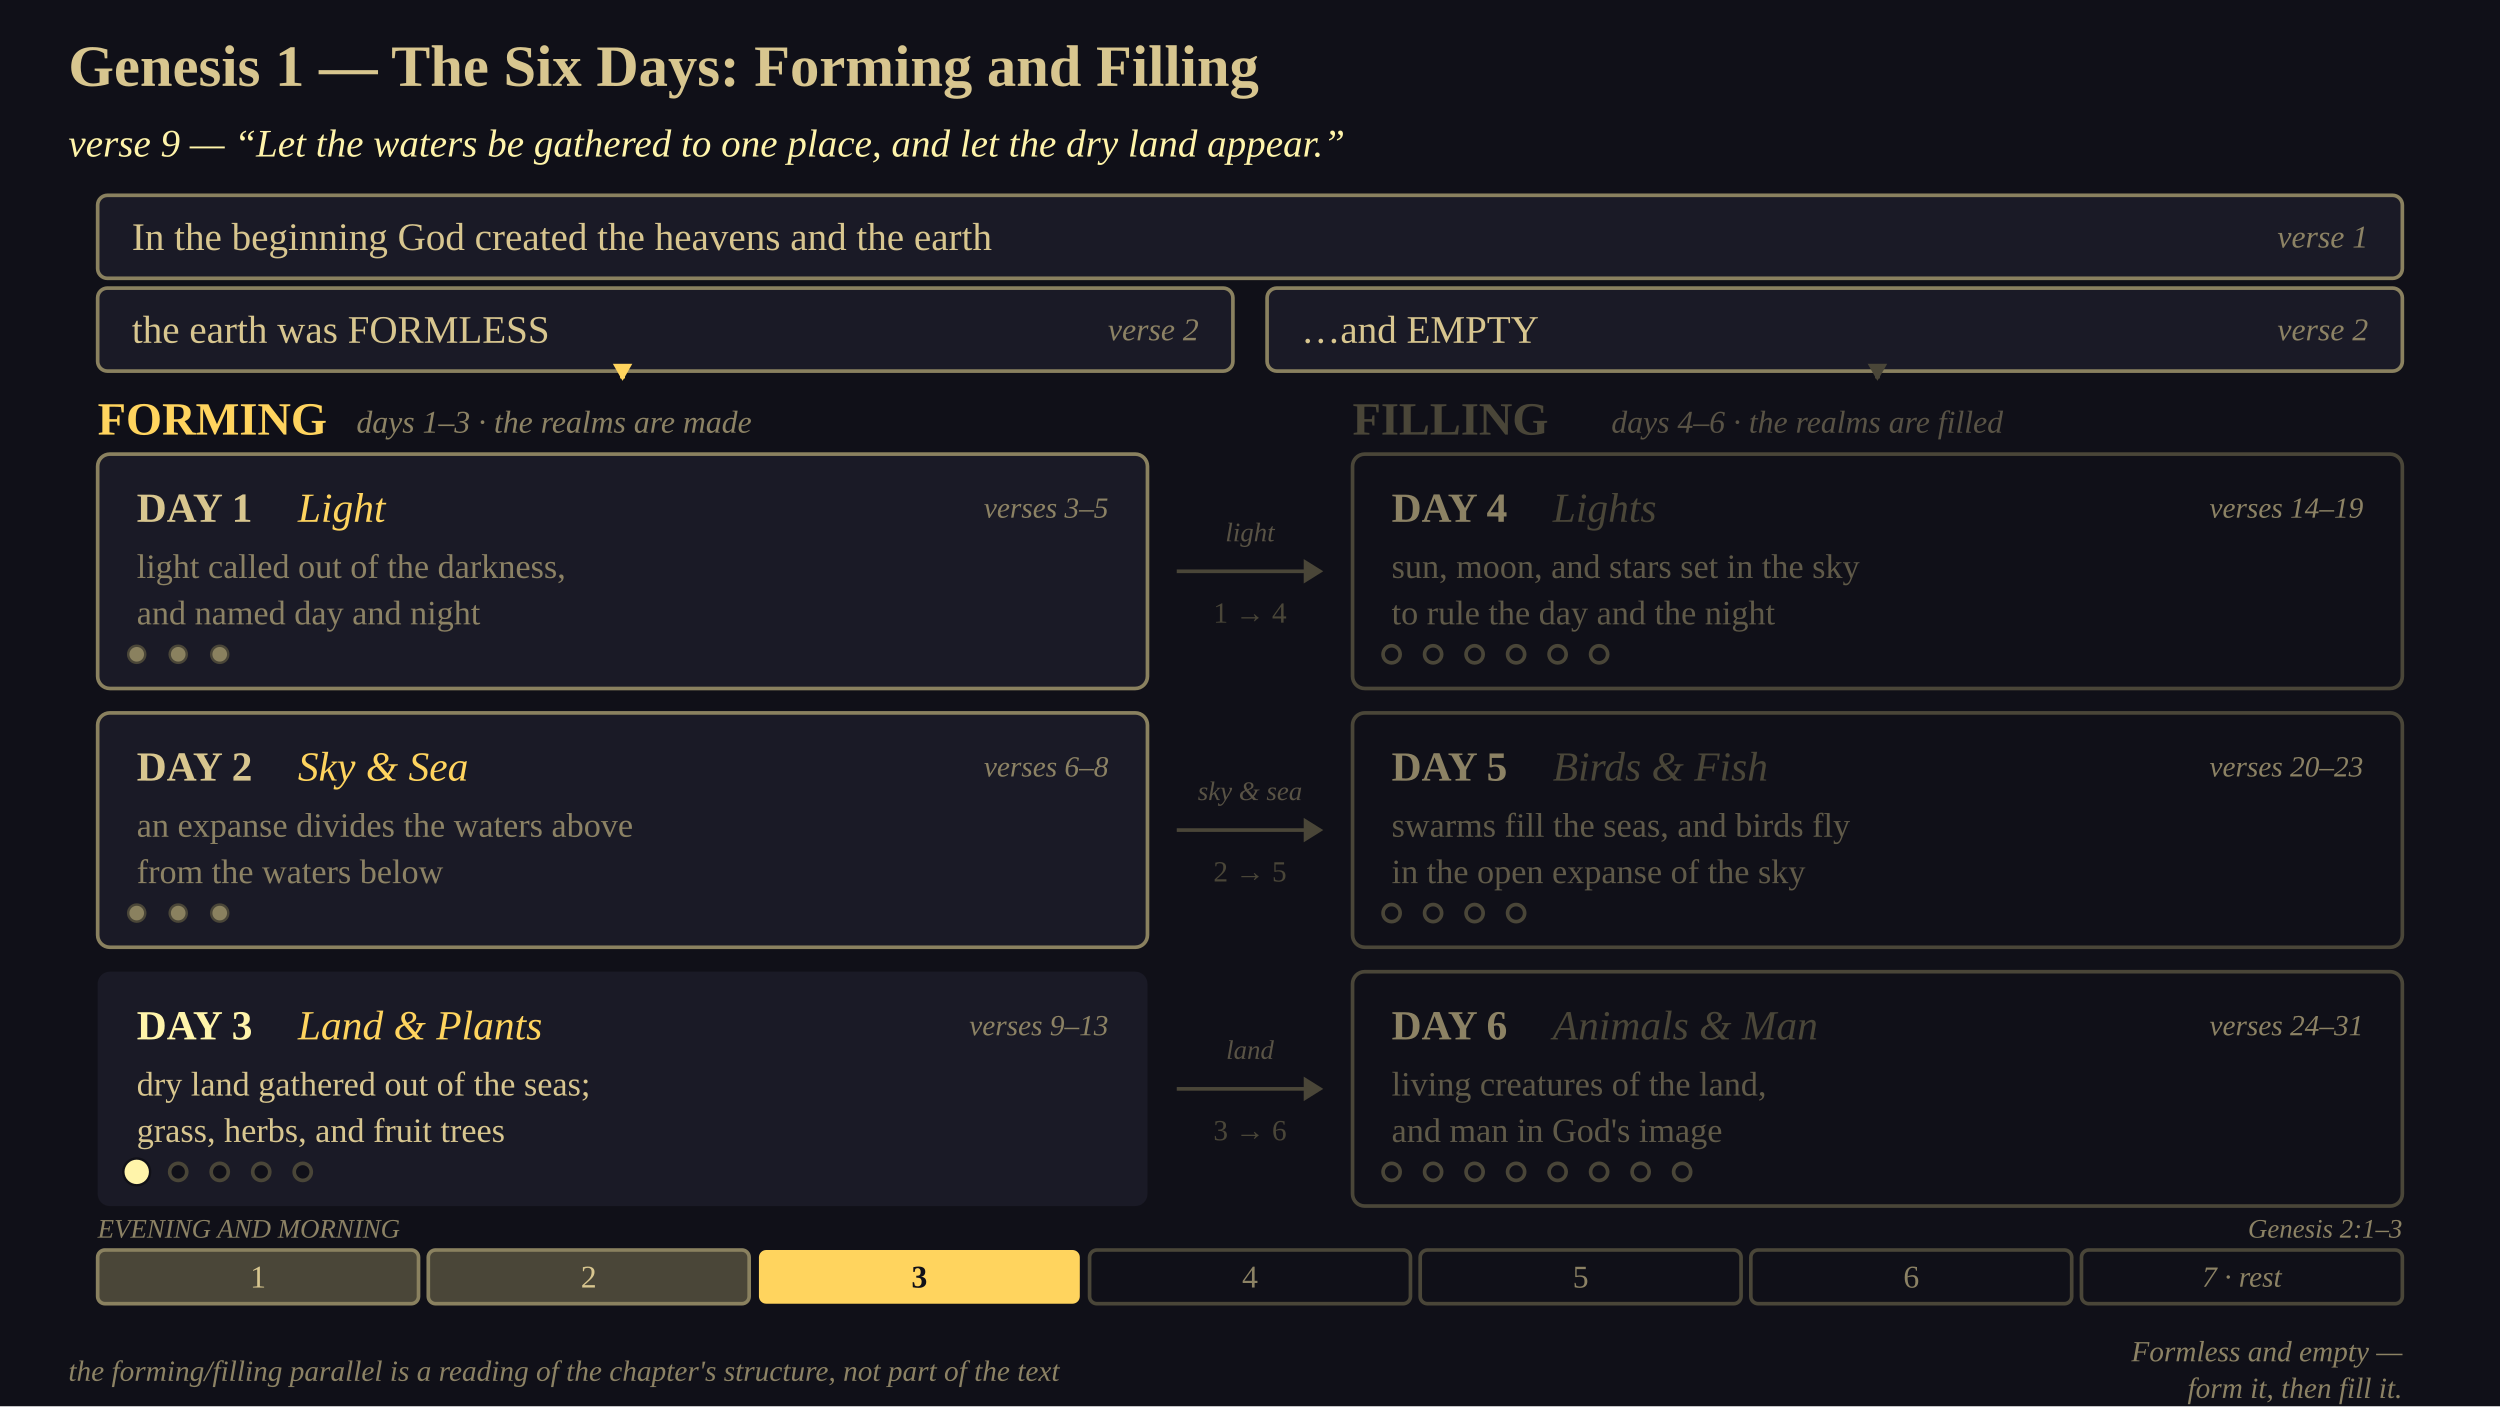
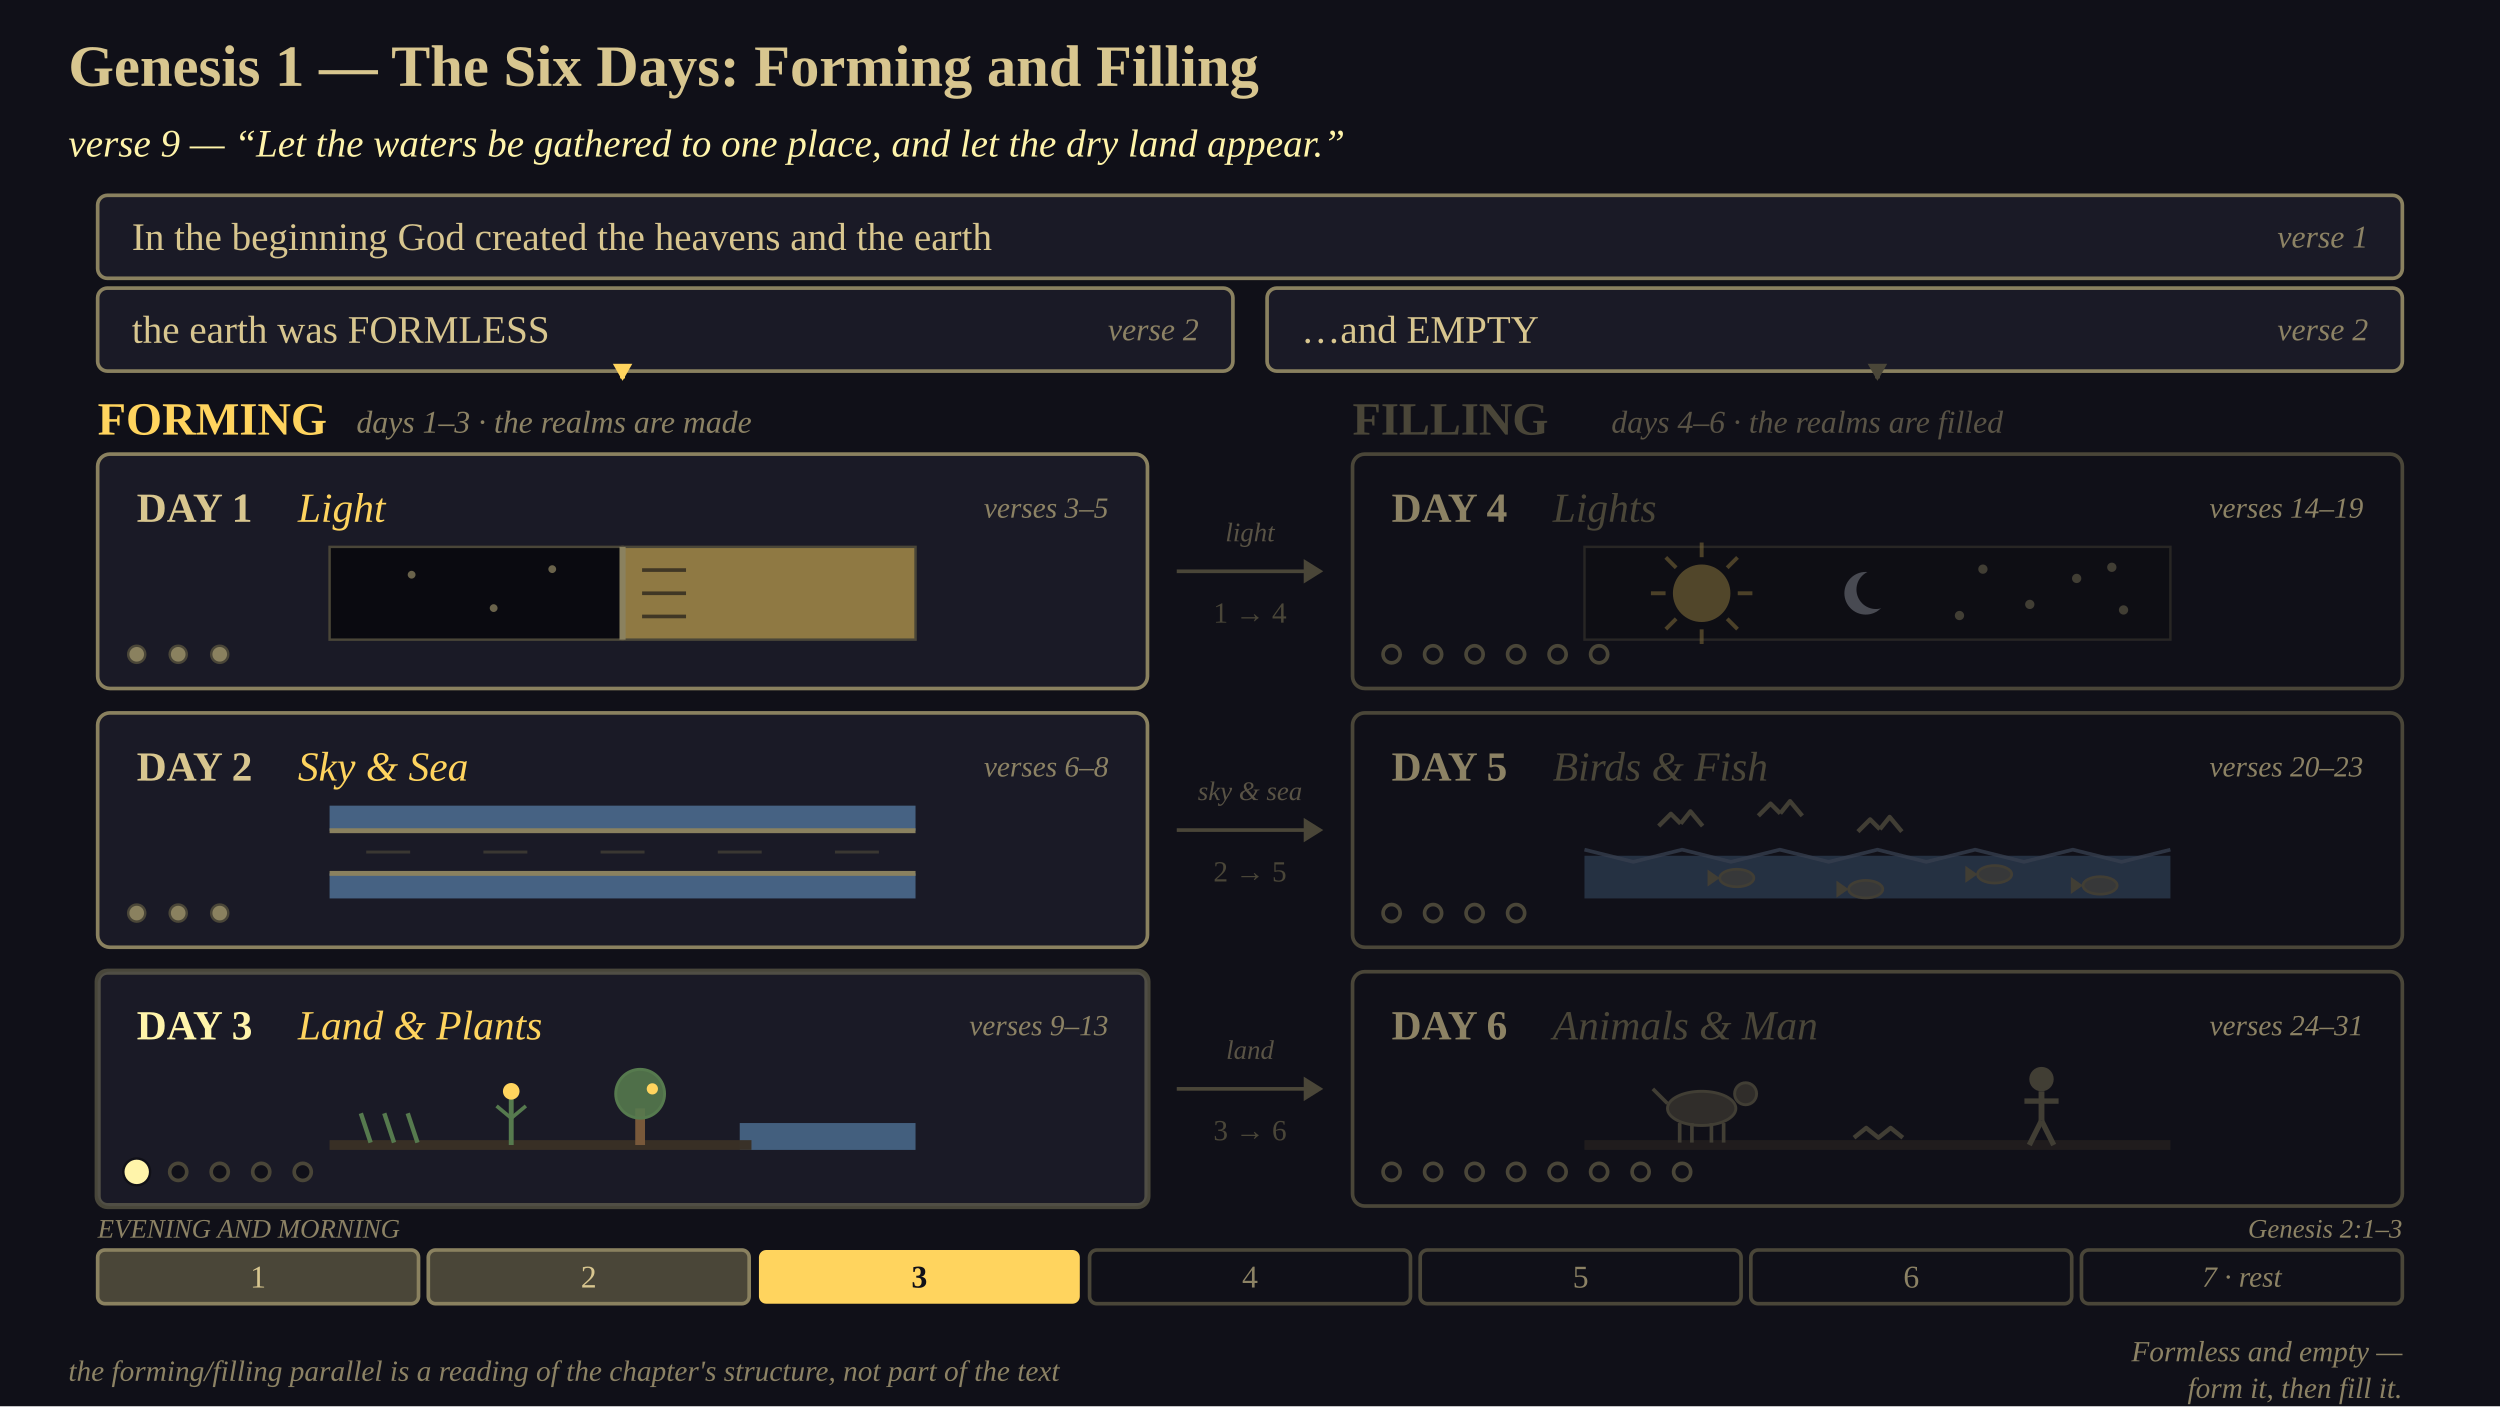
<svg xmlns="http://www.w3.org/2000/svg" viewBox="0 0 1024 576" width="1024" height="576" font-family="Georgia, 'Times New Roman', serif">
  <rect x="0" y="0" width="1024" height="576" fill="rgb(16,16,24)" />
  <text x="28" y="20" font-size="24" text-anchor="start" dominant-baseline="text-before-edge" fill="rgb(216,198,143)" font-family="Georgia, 'Times New Roman', serif" font-weight="bold">Genesis 1 — The Six Days: Forming and Filling</text>
  <text x="28" y="54" font-size="16" text-anchor="start" dominant-baseline="text-before-edge" fill="rgb(255,244,170)" font-family="Georgia, 'Times New Roman', serif" font-style="italic">verse 9 — “Let the waters be gathered to one place, and let the dry land appear.”</text>
  <rect x="40" y="80" width="944" height="34" rx="4" fill="rgb(26,26,38)" stroke="rgb(138,129,95)" stroke-width="1.5" />
  <text x="54" y="97" font-size="16" text-anchor="start" dominant-baseline="central" fill="rgb(216,198,143)" font-family="Georgia, 'Times New Roman', serif">In the beginning God created the heavens and the earth</text>
  <text x="970" y="97" font-size="13" text-anchor="end" dominant-baseline="central" fill="rgb(140,130,100)" font-family="Georgia, 'Times New Roman', serif" font-style="italic">verse 1</text>
  <rect x="40" y="118" width="465" height="34" rx="4" fill="rgb(26,26,38)" stroke="rgb(138,129,95)" stroke-width="1.5" />
  <text x="54" y="135" font-size="16" text-anchor="start" dominant-baseline="central" fill="rgb(216,198,143)" font-family="Georgia, 'Times New Roman', serif">the earth was FORMLESS</text>
  <text x="491" y="135" font-size="13" text-anchor="end" dominant-baseline="central" fill="rgb(140,130,100)" font-family="Georgia, 'Times New Roman', serif" font-style="italic">verse 2</text>
  <rect x="519" y="118" width="465" height="34" rx="4" fill="rgb(26,26,38)" stroke="rgb(138,129,95)" stroke-width="1.5" />
  <text x="533" y="135" font-size="16" text-anchor="start" dominant-baseline="central" fill="rgb(216,198,143)" font-family="Georgia, 'Times New Roman', serif">…and EMPTY</text>
  <text x="970" y="135" font-size="13" text-anchor="end" dominant-baseline="central" fill="rgb(140,130,100)" font-family="Georgia, 'Times New Roman', serif" font-style="italic">verse 2</text>
  <line x1="255" y1="155" x2="255" y2="150" stroke="rgb(255,212,94)" stroke-width="2" />
  <polygon points="255,156 251,149 259,149" fill="rgb(255,212,94)" />
  <line x1="769" y1="155" x2="769" y2="150" stroke="rgb(74,70,56)" stroke-width="2" />
  <polygon points="769,156 765,149 773,149" fill="rgb(74,70,56)" />
  <text x="40" y="166" font-size="19" text-anchor="start" dominant-baseline="text-before-edge" fill="rgb(255,212,94)" font-family="Georgia, 'Times New Roman', serif" font-weight="bold">FORMING</text>
  <text x="146" y="169" font-size="13" text-anchor="start" dominant-baseline="text-before-edge" fill="rgb(140,130,100)" font-family="Georgia, 'Times New Roman', serif" font-style="italic">days 1–3  ·  the realms are made</text>
  <text x="554" y="166" font-size="19" text-anchor="start" dominant-baseline="text-before-edge" fill="rgb(74,70,56)" font-family="Georgia, 'Times New Roman', serif" font-weight="bold">FILLING</text>
  <text x="660" y="169" font-size="13" text-anchor="start" dominant-baseline="text-before-edge" fill="rgb(140,130,100)" font-family="Georgia, 'Times New Roman', serif" fill-opacity="0.588" font-style="italic">days 4–6  ·  the realms are filled</text>
  <rect x="40" y="186" width="430" height="96" rx="5" fill="rgb(26,26,38)" stroke="rgb(138,129,95)" stroke-width="1.5" />
  <text x="56" y="208" font-size="17" text-anchor="start" dominant-baseline="central" fill="rgb(216,198,143)" font-family="Georgia, 'Times New Roman', serif" font-weight="bold">DAY 1</text>
  <text x="122" y="208" font-size="17" text-anchor="start" dominant-baseline="central" fill="rgb(255,212,94)" font-family="Georgia, 'Times New Roman', serif" font-style="italic">Light</text>
  <text x="454" y="208" font-size="12" text-anchor="end" dominant-baseline="central" fill="rgb(140,130,100)" font-family="Georgia, 'Times New Roman', serif" font-style="italic">verses 3–5</text>
-   <text x="56" y="232" font-size="14" text-anchor="start" dominant-baseline="central" fill="rgb(140,130,100)" font-family="Georgia, 'Times New Roman', serif">light called out of the darkness,</text>
-   <text x="56" y="251" font-size="14" text-anchor="start" dominant-baseline="central" fill="rgb(140,130,100)" font-family="Georgia, 'Times New Roman', serif">and named day and night</text>
+   <rect x="135" y="224" width="120" height="38" fill="rgb(10,10,16)" stroke="rgb(74,70,56)" stroke-width="1" />
+   <rect x="255" y="224" width="120" height="38" fill="rgb(255,212,94)" fill-opacity="0.510" stroke="rgb(74,70,56)" stroke-width="1" />
+   <line x1="255" y1="224" x2="255" y2="262" stroke="rgb(138,129,95)" stroke-width="2.5" />
+   <line x1="263" y1="233.5" x2="281" y2="233.5" stroke="rgb(10,10,16)" stroke-width="1.5" stroke-opacity="0.588" />
+   <line x1="263" y1="243" x2="281" y2="243" stroke="rgb(10,10,16)" stroke-width="1.5" stroke-opacity="0.588" />
+   <line x1="263" y1="252.5" x2="281" y2="252.5" stroke="rgb(10,10,16)" stroke-width="1.5" stroke-opacity="0.588" />
+   <circle cx="168.6" cy="235.4" r="1.6" fill="rgb(138,129,95)" fill-opacity="0.745" />
+   <circle cx="202.2" cy="249.08" r="1.6" fill="rgb(138,129,95)" fill-opacity="0.745" />
+   <circle cx="226.2" cy="233.12" r="1.6" fill="rgb(138,129,95)" fill-opacity="0.745" />
  <circle cx="56" cy="268" r="3.5" fill="rgb(138,129,95)" stroke="rgb(74,70,56)" stroke-width="1" />
  <circle cx="73" cy="268" r="3.5" fill="rgb(138,129,95)" stroke="rgb(74,70,56)" stroke-width="1" />
  <circle cx="90" cy="268" r="3.5" fill="rgb(138,129,95)" stroke="rgb(74,70,56)" stroke-width="1" />
  <rect x="554" y="186" width="430" height="96" rx="5" fill="rgb(16,16,24)" stroke="rgb(74,70,56)" stroke-width="1.5" />
  <text x="570" y="208" font-size="17" text-anchor="start" dominant-baseline="central" fill="rgb(140,130,100)" font-family="Georgia, 'Times New Roman', serif" font-weight="bold">DAY 4</text>
  <text x="636" y="208" font-size="17" text-anchor="start" dominant-baseline="central" fill="rgb(74,70,56)" font-family="Georgia, 'Times New Roman', serif" font-style="italic">Lights</text>
  <text x="968" y="208" font-size="12" text-anchor="end" dominant-baseline="central" fill="rgb(140,130,100)" font-family="Georgia, 'Times New Roman', serif" font-style="italic">verses 14–19</text>
-   <text x="570" y="232" font-size="14" text-anchor="start" dominant-baseline="central" fill="rgb(140,130,100)" font-family="Georgia, 'Times New Roman', serif" fill-opacity="0.647">sun, moon, and stars set in the sky</text>
-   <text x="570" y="251" font-size="14" text-anchor="start" dominant-baseline="central" fill="rgb(140,130,100)" font-family="Georgia, 'Times New Roman', serif" fill-opacity="0.647">to rule the day and the night</text>
+   <g opacity="0.4">
+     <rect x="649" y="224" width="240" height="38" fill="rgb(10,10,16)" stroke="rgb(74,70,56)" stroke-width="1" />
+     <line x1="711.78" y1="243" x2="717.78" y2="243" stroke="rgb(255,212,94)" stroke-width="1.6" stroke-opacity="0.627" />
+     <line x1="707.45" y1="253.45" x2="711.69" y2="257.69" stroke="rgb(255,212,94)" stroke-width="1.6" stroke-opacity="0.627" />
+     <line x1="697" y1="257.78" x2="697" y2="263.78" stroke="rgb(255,212,94)" stroke-width="1.6" stroke-opacity="0.627" />
+     <line x1="686.55" y1="253.45" x2="682.31" y2="257.69" stroke="rgb(255,212,94)" stroke-width="1.6" stroke-opacity="0.627" />
+     <line x1="682.22" y1="243" x2="676.22" y2="243" stroke="rgb(255,212,94)" stroke-width="1.6" stroke-opacity="0.627" />
+     <line x1="686.55" y1="232.55" x2="682.31" y2="228.31" stroke="rgb(255,212,94)" stroke-width="1.6" stroke-opacity="0.627" />
+     <line x1="697" y1="228.22" x2="697" y2="222.22" stroke="rgb(255,212,94)" stroke-width="1.6" stroke-opacity="0.627" />
+     <line x1="707.45" y1="232.55" x2="711.69" y2="228.31" stroke="rgb(255,212,94)" stroke-width="1.6" stroke-opacity="0.627" />
+     <circle cx="697" cy="243" r="11.78" fill="rgb(255,212,94)" fill-opacity="0.686" />
+     <circle cx="764.2" cy="243" r="8.74" fill="rgb(176,180,190)" fill-opacity="0.882" />
+     <circle cx="768.38" cy="241.48" r="7.98" fill="rgb(10,10,16)" />
+     <circle cx="812.2" cy="233.12" r="1.9" fill="rgb(138,129,95)" />
+     <circle cx="831.4" cy="247.56" r="1.9" fill="rgb(138,129,95)" />
+     <circle cx="850.6" cy="236.92" r="1.9" fill="rgb(138,129,95)" />
+     <circle cx="802.6" cy="252.12" r="1.9" fill="rgb(138,129,95)" />
+     <circle cx="869.8" cy="249.84" r="1.9" fill="rgb(138,129,95)" />
+     <circle cx="865" cy="232.36" r="1.9" fill="rgb(138,129,95)" />
+   </g>
  <circle cx="570" cy="268" r="3.5" fill="rgb(16,16,24)" stroke="rgb(74,70,56)" stroke-width="1.5" />
  <circle cx="587" cy="268" r="3.5" fill="rgb(16,16,24)" stroke="rgb(74,70,56)" stroke-width="1.5" />
  <circle cx="604" cy="268" r="3.5" fill="rgb(16,16,24)" stroke="rgb(74,70,56)" stroke-width="1.5" />
  <circle cx="621" cy="268" r="3.5" fill="rgb(16,16,24)" stroke="rgb(74,70,56)" stroke-width="1.5" />
  <circle cx="638" cy="268" r="3.5" fill="rgb(16,16,24)" stroke="rgb(74,70,56)" stroke-width="1.5" />
  <circle cx="655" cy="268" r="3.5" fill="rgb(16,16,24)" stroke="rgb(74,70,56)" stroke-width="1.5" />
  <rect x="40" y="292" width="430" height="96" rx="5" fill="rgb(26,26,38)" stroke="rgb(138,129,95)" stroke-width="1.5" />
  <text x="56" y="314" font-size="17" text-anchor="start" dominant-baseline="central" fill="rgb(216,198,143)" font-family="Georgia, 'Times New Roman', serif" font-weight="bold">DAY 2</text>
  <text x="122" y="314" font-size="17" text-anchor="start" dominant-baseline="central" fill="rgb(255,212,94)" font-family="Georgia, 'Times New Roman', serif" font-style="italic">Sky &amp; Sea</text>
  <text x="454" y="314" font-size="12" text-anchor="end" dominant-baseline="central" fill="rgb(140,130,100)" font-family="Georgia, 'Times New Roman', serif" font-style="italic">verses 6–8</text>
-   <text x="56" y="338" font-size="14" text-anchor="start" dominant-baseline="central" fill="rgb(140,130,100)" font-family="Georgia, 'Times New Roman', serif">an expanse divides the waters above</text>
-   <text x="56" y="357" font-size="14" text-anchor="start" dominant-baseline="central" fill="rgb(140,130,100)" font-family="Georgia, 'Times New Roman', serif">from the waters below</text>
+   <rect x="135" y="330" width="240" height="10.26" fill="rgb(78,112,148)" fill-opacity="0.843" />
+   <rect x="135" y="357.74" width="240" height="10.26" fill="rgb(78,112,148)" fill-opacity="0.843" />
+   <line x1="135" y1="340.26" x2="375" y2="340.26" stroke="rgb(138,129,95)" stroke-width="2" />
+   <line x1="135" y1="357.74" x2="375" y2="357.74" stroke="rgb(138,129,95)" stroke-width="2" />
+   <line x1="150" y1="349" x2="168" y2="349" stroke="rgb(74,70,56)" stroke-width="1.2" stroke-opacity="0.667" />
+   <line x1="198" y1="349" x2="216" y2="349" stroke="rgb(74,70,56)" stroke-width="1.2" stroke-opacity="0.667" />
+   <line x1="246" y1="349" x2="264" y2="349" stroke="rgb(74,70,56)" stroke-width="1.2" stroke-opacity="0.667" />
+   <line x1="294" y1="349" x2="312" y2="349" stroke="rgb(74,70,56)" stroke-width="1.2" stroke-opacity="0.667" />
+   <line x1="342" y1="349" x2="360" y2="349" stroke="rgb(74,70,56)" stroke-width="1.2" stroke-opacity="0.667" />
  <circle cx="56" cy="374" r="3.5" fill="rgb(138,129,95)" stroke="rgb(74,70,56)" stroke-width="1" />
  <circle cx="73" cy="374" r="3.5" fill="rgb(138,129,95)" stroke="rgb(74,70,56)" stroke-width="1" />
  <circle cx="90" cy="374" r="3.5" fill="rgb(138,129,95)" stroke="rgb(74,70,56)" stroke-width="1" />
  <rect x="554" y="292" width="430" height="96" rx="5" fill="rgb(16,16,24)" stroke="rgb(74,70,56)" stroke-width="1.5" />
  <text x="570" y="314" font-size="17" text-anchor="start" dominant-baseline="central" fill="rgb(140,130,100)" font-family="Georgia, 'Times New Roman', serif" font-weight="bold">DAY 5</text>
  <text x="636" y="314" font-size="17" text-anchor="start" dominant-baseline="central" fill="rgb(74,70,56)" font-family="Georgia, 'Times New Roman', serif" font-style="italic">Birds &amp; Fish</text>
  <text x="968" y="314" font-size="12" text-anchor="end" dominant-baseline="central" fill="rgb(140,130,100)" font-family="Georgia, 'Times New Roman', serif" font-style="italic">verses 20–23</text>
-   <text x="570" y="338" font-size="14" text-anchor="start" dominant-baseline="central" fill="rgb(140,130,100)" font-family="Georgia, 'Times New Roman', serif" fill-opacity="0.647">swarms fill the seas, and birds fly</text>
-   <text x="570" y="357" font-size="14" text-anchor="start" dominant-baseline="central" fill="rgb(140,130,100)" font-family="Georgia, 'Times New Roman', serif" fill-opacity="0.647">in the open expanse of the sky</text>
+   <g opacity="0.4">
+     <rect x="649" y="350.52" width="240" height="17.48" fill="rgb(78,112,148)" fill-opacity="0.843" />
+     <polyline points="649,348.02 669,353.02 689,348.02 709,353.02 729,348.02 749,353.02 769,348.02 789,353.02 809,348.02 829,353.02 849,348.02 869,353.02 889,348.02" stroke-linejoin="round" fill="none" stroke="rgb(110,132,158)" stroke-width="1.5" stroke-opacity="0.784" />
+     <polyline points="679.4,338.36 684.4,333.36 688.4,337.36" stroke-linejoin="round" fill="none" stroke="rgb(138,129,95)" stroke-width="1.8" />
+     <polyline points="688.4,337.36 692.4,332.36 697.4,338.36" stroke-linejoin="round" fill="none" stroke="rgb(138,129,95)" stroke-width="1.8" />
+     <polyline points="720.2,334.18 725.2,329.18 729.2,333.18" stroke-linejoin="round" fill="none" stroke="rgb(138,129,95)" stroke-width="1.8" />
+     <polyline points="729.2,333.18 733.2,328.18 738.2,334.18" stroke-linejoin="round" fill="none" stroke="rgb(138,129,95)" stroke-width="1.8" />
+     <polyline points="761,340.64 766,335.64 770,339.64" stroke-linejoin="round" fill="none" stroke="rgb(138,129,95)" stroke-width="1.8" />
+     <polyline points="770,339.64 774,334.64 779,340.64" stroke-linejoin="round" fill="none" stroke="rgb(138,129,95)" stroke-width="1.8" />
+     <ellipse cx="711.4" cy="359.64" rx="7" ry="3.6" fill="rgb(138,129,95)" fill-opacity="0.647" stroke="rgb(138,129,95)" stroke-width="1.1" />
+     <polygon points="704.4,359.64 699.4,356.14 699.4,363.14" fill="rgb(138,129,95)" />
+     <ellipse cx="764.2" cy="364.2" rx="7" ry="3.6" fill="rgb(138,129,95)" fill-opacity="0.647" stroke="rgb(138,129,95)" stroke-width="1.1" />
+     <polygon points="757.2,364.2 752.2,360.7 752.2,367.7" fill="rgb(138,129,95)" />
+     <ellipse cx="817" cy="358.12" rx="7" ry="3.6" fill="rgb(138,129,95)" fill-opacity="0.647" stroke="rgb(138,129,95)" stroke-width="1.1" />
+     <polygon points="810,358.12 805,354.62 805,361.62" fill="rgb(138,129,95)" />
+     <ellipse cx="860.2" cy="362.68" rx="7" ry="3.6" fill="rgb(138,129,95)" fill-opacity="0.647" stroke="rgb(138,129,95)" stroke-width="1.1" />
+     <polygon points="853.2,362.68 848.2,359.18 848.2,366.18" fill="rgb(138,129,95)" />
+   </g>
  <circle cx="570" cy="374" r="3.5" fill="rgb(16,16,24)" stroke="rgb(74,70,56)" stroke-width="1.5" />
  <circle cx="587" cy="374" r="3.5" fill="rgb(16,16,24)" stroke="rgb(74,70,56)" stroke-width="1.5" />
  <circle cx="604" cy="374" r="3.5" fill="rgb(16,16,24)" stroke="rgb(74,70,56)" stroke-width="1.5" />
  <circle cx="621" cy="374" r="3.5" fill="rgb(16,16,24)" stroke="rgb(74,70,56)" stroke-width="1.5" />
  <rect x="40" y="398" width="430" height="96" rx="5" fill="rgb(26,26,38)" />
-   <polyline points="40,398 470,398 470,494 40,494 40,398" fill="none" stroke-linejoin="round" stroke="rgb(255,244,170)" stroke-width="2.5" stroke-dasharray="1052" stroke-dashoffset="1052" stroke-opacity="0.949">
-     <animate attributeName="stroke-dashoffset" values="1052;0" dur="1.6s" begin="0s" fill="freeze" calcMode="spline" keyTimes="0;1" keySplines="0.42 0 0.58 1" />
-   </polyline>
+   <rect x="40" y="398" width="430" height="96" rx="4" fill="none" stroke="rgb(255,244,170)" stroke-width="2.5" stroke-opacity="0.237">
+     <animate attributeName="stroke-opacity" values="0.237;0.949;0.683;0.949" dur="0.8s" begin="0s" fill="freeze" calcMode="spline" keyTimes="0;0.35;0.7;1" keySplines="0.42 0 0.58 1;0.42 0 0.58 1;0.42 0 0.58 1" />
+   </rect>
  <text x="56" y="420" font-size="17" text-anchor="start" dominant-baseline="central" fill="rgb(255,244,170)" font-family="Georgia, 'Times New Roman', serif" font-weight="bold">DAY 3</text>
  <text x="122" y="420" font-size="17" text-anchor="start" dominant-baseline="central" fill="rgb(255,212,94)" font-family="Georgia, 'Times New Roman', serif" font-style="italic">Land &amp; Plants</text>
  <text x="454" y="420" font-size="12" text-anchor="end" dominant-baseline="central" fill="rgb(140,130,100)" font-family="Georgia, 'Times New Roman', serif" font-style="italic">verses 9–13</text>
-   <text x="56" y="444" font-size="14" text-anchor="start" dominant-baseline="central" fill="rgb(216,198,143)" font-family="Georgia, 'Times New Roman', serif">dry land gathered out of the seas;</text>
-   <text x="56" y="463" font-size="14" text-anchor="start" dominant-baseline="central" fill="rgb(216,198,143)" font-family="Georgia, 'Times New Roman', serif">grass, herbs, and fruit trees</text>
+   <rect x="303" y="460" width="72" height="11" fill="rgb(78,112,148)" fill-opacity="0.804" />
+   <line x1="135" y1="469" x2="307.8" y2="469" stroke="rgb(58,48,38)" stroke-width="4" stroke-opacity="0.961" />
+   <line x1="151.8" y1="468" x2="147.8" y2="456" stroke="rgb(86,122,78)" stroke-width="1.8" />
+   <line x1="161.4" y1="468" x2="157.4" y2="456" stroke="rgb(86,122,78)" stroke-width="1.8" />
+   <line x1="171" y1="468" x2="167" y2="456" stroke="rgb(86,122,78)" stroke-width="1.8" />
+   <line x1="209.4" y1="469" x2="209.4" y2="450" stroke="rgb(86,122,78)" stroke-width="2" />
+   <line x1="209.4" y1="458" x2="203.4" y2="453" stroke="rgb(86,122,78)" stroke-width="1.5" />
+   <line x1="209.4" y1="458" x2="215.4" y2="453" stroke="rgb(86,122,78)" stroke-width="1.5" />
+   <circle cx="209.4" cy="447" r="3.4" fill="rgb(255,212,94)" />
+   <rect x="260.2" y="454" width="4" height="15" fill="rgb(120,88,58)" />
+   <circle cx="262.2" cy="448" r="10" fill="rgb(86,122,78)" fill-opacity="0.882" stroke="rgb(86,122,78)" stroke-width="1.2" />
+   <circle cx="267.2" cy="446" r="2.3" fill="rgb(255,212,94)" />
  <circle cx="56" cy="480" r="5.5" fill="rgb(255,244,170)" stroke="rgb(16,16,24)" stroke-width="1" />
  <circle cx="73" cy="480" r="3.5" fill="rgb(16,16,24)" stroke="rgb(74,70,56)" stroke-width="1.5" />
  <circle cx="90" cy="480" r="3.5" fill="rgb(16,16,24)" stroke="rgb(74,70,56)" stroke-width="1.5" />
  <circle cx="107" cy="480" r="3.5" fill="rgb(16,16,24)" stroke="rgb(74,70,56)" stroke-width="1.5" />
  <circle cx="124" cy="480" r="3.5" fill="rgb(16,16,24)" stroke="rgb(74,70,56)" stroke-width="1.5" />
  <rect x="554" y="398" width="430" height="96" rx="5" fill="rgb(16,16,24)" stroke="rgb(74,70,56)" stroke-width="1.5" />
  <text x="570" y="420" font-size="17" text-anchor="start" dominant-baseline="central" fill="rgb(140,130,100)" font-family="Georgia, 'Times New Roman', serif" font-weight="bold">DAY 6</text>
  <text x="636" y="420" font-size="17" text-anchor="start" dominant-baseline="central" fill="rgb(74,70,56)" font-family="Georgia, 'Times New Roman', serif" font-style="italic">Animals &amp; Man</text>
  <text x="968" y="420" font-size="12" text-anchor="end" dominant-baseline="central" fill="rgb(140,130,100)" font-family="Georgia, 'Times New Roman', serif" font-style="italic">verses 24–31</text>
-   <text x="570" y="444" font-size="14" text-anchor="start" dominant-baseline="central" fill="rgb(140,130,100)" font-family="Georgia, 'Times New Roman', serif" fill-opacity="0.647">living creatures of the land,</text>
-   <text x="570" y="463" font-size="14" text-anchor="start" dominant-baseline="central" fill="rgb(140,130,100)" font-family="Georgia, 'Times New Roman', serif" fill-opacity="0.647">and man in God's image</text>
+   <g opacity="0.4">
+     <line x1="649" y1="469" x2="889" y2="469" stroke="rgb(58,48,38)" stroke-width="4" stroke-opacity="0.961" />
+     <ellipse cx="697" cy="454" rx="14" ry="7" fill="rgb(138,129,95)" fill-opacity="0.647" stroke="rgb(138,129,95)" stroke-width="1.2" />
+     <line x1="688" y1="460" x2="688" y2="468" stroke="rgb(138,129,95)" stroke-width="1.5" />
+     <line x1="693" y1="460" x2="693" y2="468" stroke="rgb(138,129,95)" stroke-width="1.5" />
+     <line x1="701" y1="460" x2="701" y2="468" stroke="rgb(138,129,95)" stroke-width="1.5" />
+     <line x1="706" y1="460" x2="706" y2="468" stroke="rgb(138,129,95)" stroke-width="1.5" />
+     <circle cx="715" cy="448" r="4.5" fill="rgb(138,129,95)" fill-opacity="0.647" stroke="rgb(138,129,95)" stroke-width="1.2" />
+     <line x1="683" y1="452" x2="677" y2="446" stroke="rgb(138,129,95)" stroke-width="1.5" />
+     <polyline points="759.4,466 764.4,462 769.4,466 774.4,462 779.4,466" stroke-linejoin="round" fill="none" stroke="rgb(138,129,95)" stroke-width="1.8" />
+     <circle cx="836.2" cy="442" r="5" fill="rgb(138,129,95)" />
+     <line x1="836.2" y1="447" x2="836.2" y2="459" stroke="rgb(138,129,95)" stroke-width="2.4" />
+     <line x1="829.2" y1="451" x2="843.2" y2="451" stroke="rgb(138,129,95)" stroke-width="2.2" />
+     <line x1="836.2" y1="459" x2="831.2" y2="469" stroke="rgb(138,129,95)" stroke-width="2.2" />
+     <line x1="836.2" y1="459" x2="841.2" y2="469" stroke="rgb(138,129,95)" stroke-width="2.2" />
+   </g>
  <circle cx="570" cy="480" r="3.5" fill="rgb(16,16,24)" stroke="rgb(74,70,56)" stroke-width="1.5" />
  <circle cx="587" cy="480" r="3.5" fill="rgb(16,16,24)" stroke="rgb(74,70,56)" stroke-width="1.5" />
  <circle cx="604" cy="480" r="3.5" fill="rgb(16,16,24)" stroke="rgb(74,70,56)" stroke-width="1.5" />
  <circle cx="621" cy="480" r="3.5" fill="rgb(16,16,24)" stroke="rgb(74,70,56)" stroke-width="1.5" />
  <circle cx="638" cy="480" r="3.5" fill="rgb(16,16,24)" stroke="rgb(74,70,56)" stroke-width="1.5" />
  <circle cx="655" cy="480" r="3.5" fill="rgb(16,16,24)" stroke="rgb(74,70,56)" stroke-width="1.5" />
  <circle cx="672" cy="480" r="3.5" fill="rgb(16,16,24)" stroke="rgb(74,70,56)" stroke-width="1.5" />
  <circle cx="689" cy="480" r="3.5" fill="rgb(16,16,24)" stroke="rgb(74,70,56)" stroke-width="1.5" />
  <text x="512" y="218" font-size="11" text-anchor="middle" dominant-baseline="central" fill="rgb(140,130,100)" font-family="Georgia, 'Times New Roman', serif" fill-opacity="0.588" font-style="italic">light</text>
  <line x1="482" y1="234" x2="536" y2="234" stroke="rgb(74,70,56)" stroke-width="1.5" />
  <polygon points="542,234 534,229 534,239" fill="rgb(74,70,56)" />
  <text x="512" y="251" font-size="12" text-anchor="middle" dominant-baseline="central" fill="rgb(74,70,56)" font-family="Georgia, 'Times New Roman', serif">1 → 4</text>
  <text x="512" y="324" font-size="11" text-anchor="middle" dominant-baseline="central" fill="rgb(140,130,100)" font-family="Georgia, 'Times New Roman', serif" fill-opacity="0.588" font-style="italic">sky &amp; sea</text>
  <line x1="482" y1="340" x2="536" y2="340" stroke="rgb(74,70,56)" stroke-width="1.5" />
  <polygon points="542,340 534,335 534,345" fill="rgb(74,70,56)" />
  <text x="512" y="357" font-size="12" text-anchor="middle" dominant-baseline="central" fill="rgb(74,70,56)" font-family="Georgia, 'Times New Roman', serif">2 → 5</text>
  <text x="512" y="430" font-size="11" text-anchor="middle" dominant-baseline="central" fill="rgb(140,130,100)" font-family="Georgia, 'Times New Roman', serif" fill-opacity="0.588" font-style="italic">land</text>
  <line x1="482" y1="446" x2="536" y2="446" stroke="rgb(74,70,56)" stroke-width="1.5" />
  <polygon points="542,446 534,441 534,451" fill="rgb(74,70,56)" />
  <text x="512" y="463" font-size="12" text-anchor="middle" dominant-baseline="central" fill="rgb(74,70,56)" font-family="Georgia, 'Times New Roman', serif">3 → 6</text>
  <text x="40" y="500" font-size="11" text-anchor="start" dominant-baseline="text-before-edge" fill="rgb(140,130,100)" font-family="Georgia, 'Times New Roman', serif" font-style="italic">EVENING AND MORNING</text>
  <rect x="40" y="512" width="131.43" height="22" rx="3" fill="rgb(74,70,56)" stroke="rgb(138,129,95)" stroke-width="1.5" />
  <text x="105.71" y="523" font-size="13" text-anchor="middle" dominant-baseline="central" fill="rgb(216,198,143)" font-family="Georgia, 'Times New Roman', serif">1</text>
  <rect x="175.43" y="512" width="131.43" height="22" rx="3" fill="rgb(74,70,56)" stroke="rgb(138,129,95)" stroke-width="1.5" />
  <text x="241.14" y="523" font-size="13" text-anchor="middle" dominant-baseline="central" fill="rgb(216,198,143)" font-family="Georgia, 'Times New Roman', serif">2</text>
  <rect x="310.86" y="512" width="131.43" height="22" rx="3" fill="rgb(255,212,94)" />
  <text x="376.57" y="523" font-size="13" text-anchor="middle" dominant-baseline="central" fill="rgb(16,16,24)" font-family="Georgia, 'Times New Roman', serif" font-weight="bold">3</text>
  <rect x="446.29" y="512" width="131.43" height="22" rx="3" fill="rgb(16,16,24)" stroke="rgb(74,70,56)" stroke-width="1.5" />
  <text x="512" y="523" font-size="13" text-anchor="middle" dominant-baseline="central" fill="rgb(140,130,100)" font-family="Georgia, 'Times New Roman', serif">4</text>
  <rect x="581.71" y="512" width="131.43" height="22" rx="3" fill="rgb(16,16,24)" stroke="rgb(74,70,56)" stroke-width="1.5" />
  <text x="647.43" y="523" font-size="13" text-anchor="middle" dominant-baseline="central" fill="rgb(140,130,100)" font-family="Georgia, 'Times New Roman', serif">5</text>
  <rect x="717.14" y="512" width="131.43" height="22" rx="3" fill="rgb(16,16,24)" stroke="rgb(74,70,56)" stroke-width="1.5" />
  <text x="782.86" y="523" font-size="13" text-anchor="middle" dominant-baseline="central" fill="rgb(140,130,100)" font-family="Georgia, 'Times New Roman', serif">6</text>
  <rect x="852.57" y="512" width="131.43" height="22" rx="3" fill="rgb(16,16,24)" stroke="rgb(74,70,56)" stroke-width="1.5" />
  <text x="918.29" y="523" font-size="12" text-anchor="middle" dominant-baseline="central" fill="rgb(140,130,100)" font-family="Georgia, 'Times New Roman', serif" font-style="italic">7 · rest</text>
  <text x="984" y="500" font-size="11" text-anchor="end" dominant-baseline="text-before-edge" fill="rgb(140,130,100)" font-family="Georgia, 'Times New Roman', serif" font-style="italic">Genesis 2:1–3</text>
  <text x="984" y="550" font-size="12" text-anchor="end" dominant-baseline="text-before-edge" fill="rgb(140,130,100)" font-family="Georgia, 'Times New Roman', serif" font-style="italic">Formless and empty —</text>
  <text x="984" y="565" font-size="12" text-anchor="end" dominant-baseline="text-before-edge" fill="rgb(140,130,100)" font-family="Georgia, 'Times New Roman', serif" font-style="italic">form it, then fill it.</text>
  <text x="28" y="558" font-size="12" text-anchor="start" dominant-baseline="text-before-edge" fill="rgb(140,130,100)" font-family="Georgia, 'Times New Roman', serif" font-style="italic">the forming/filling parallel is a reading of the chapter's structure, not part of the text</text>
</svg>
